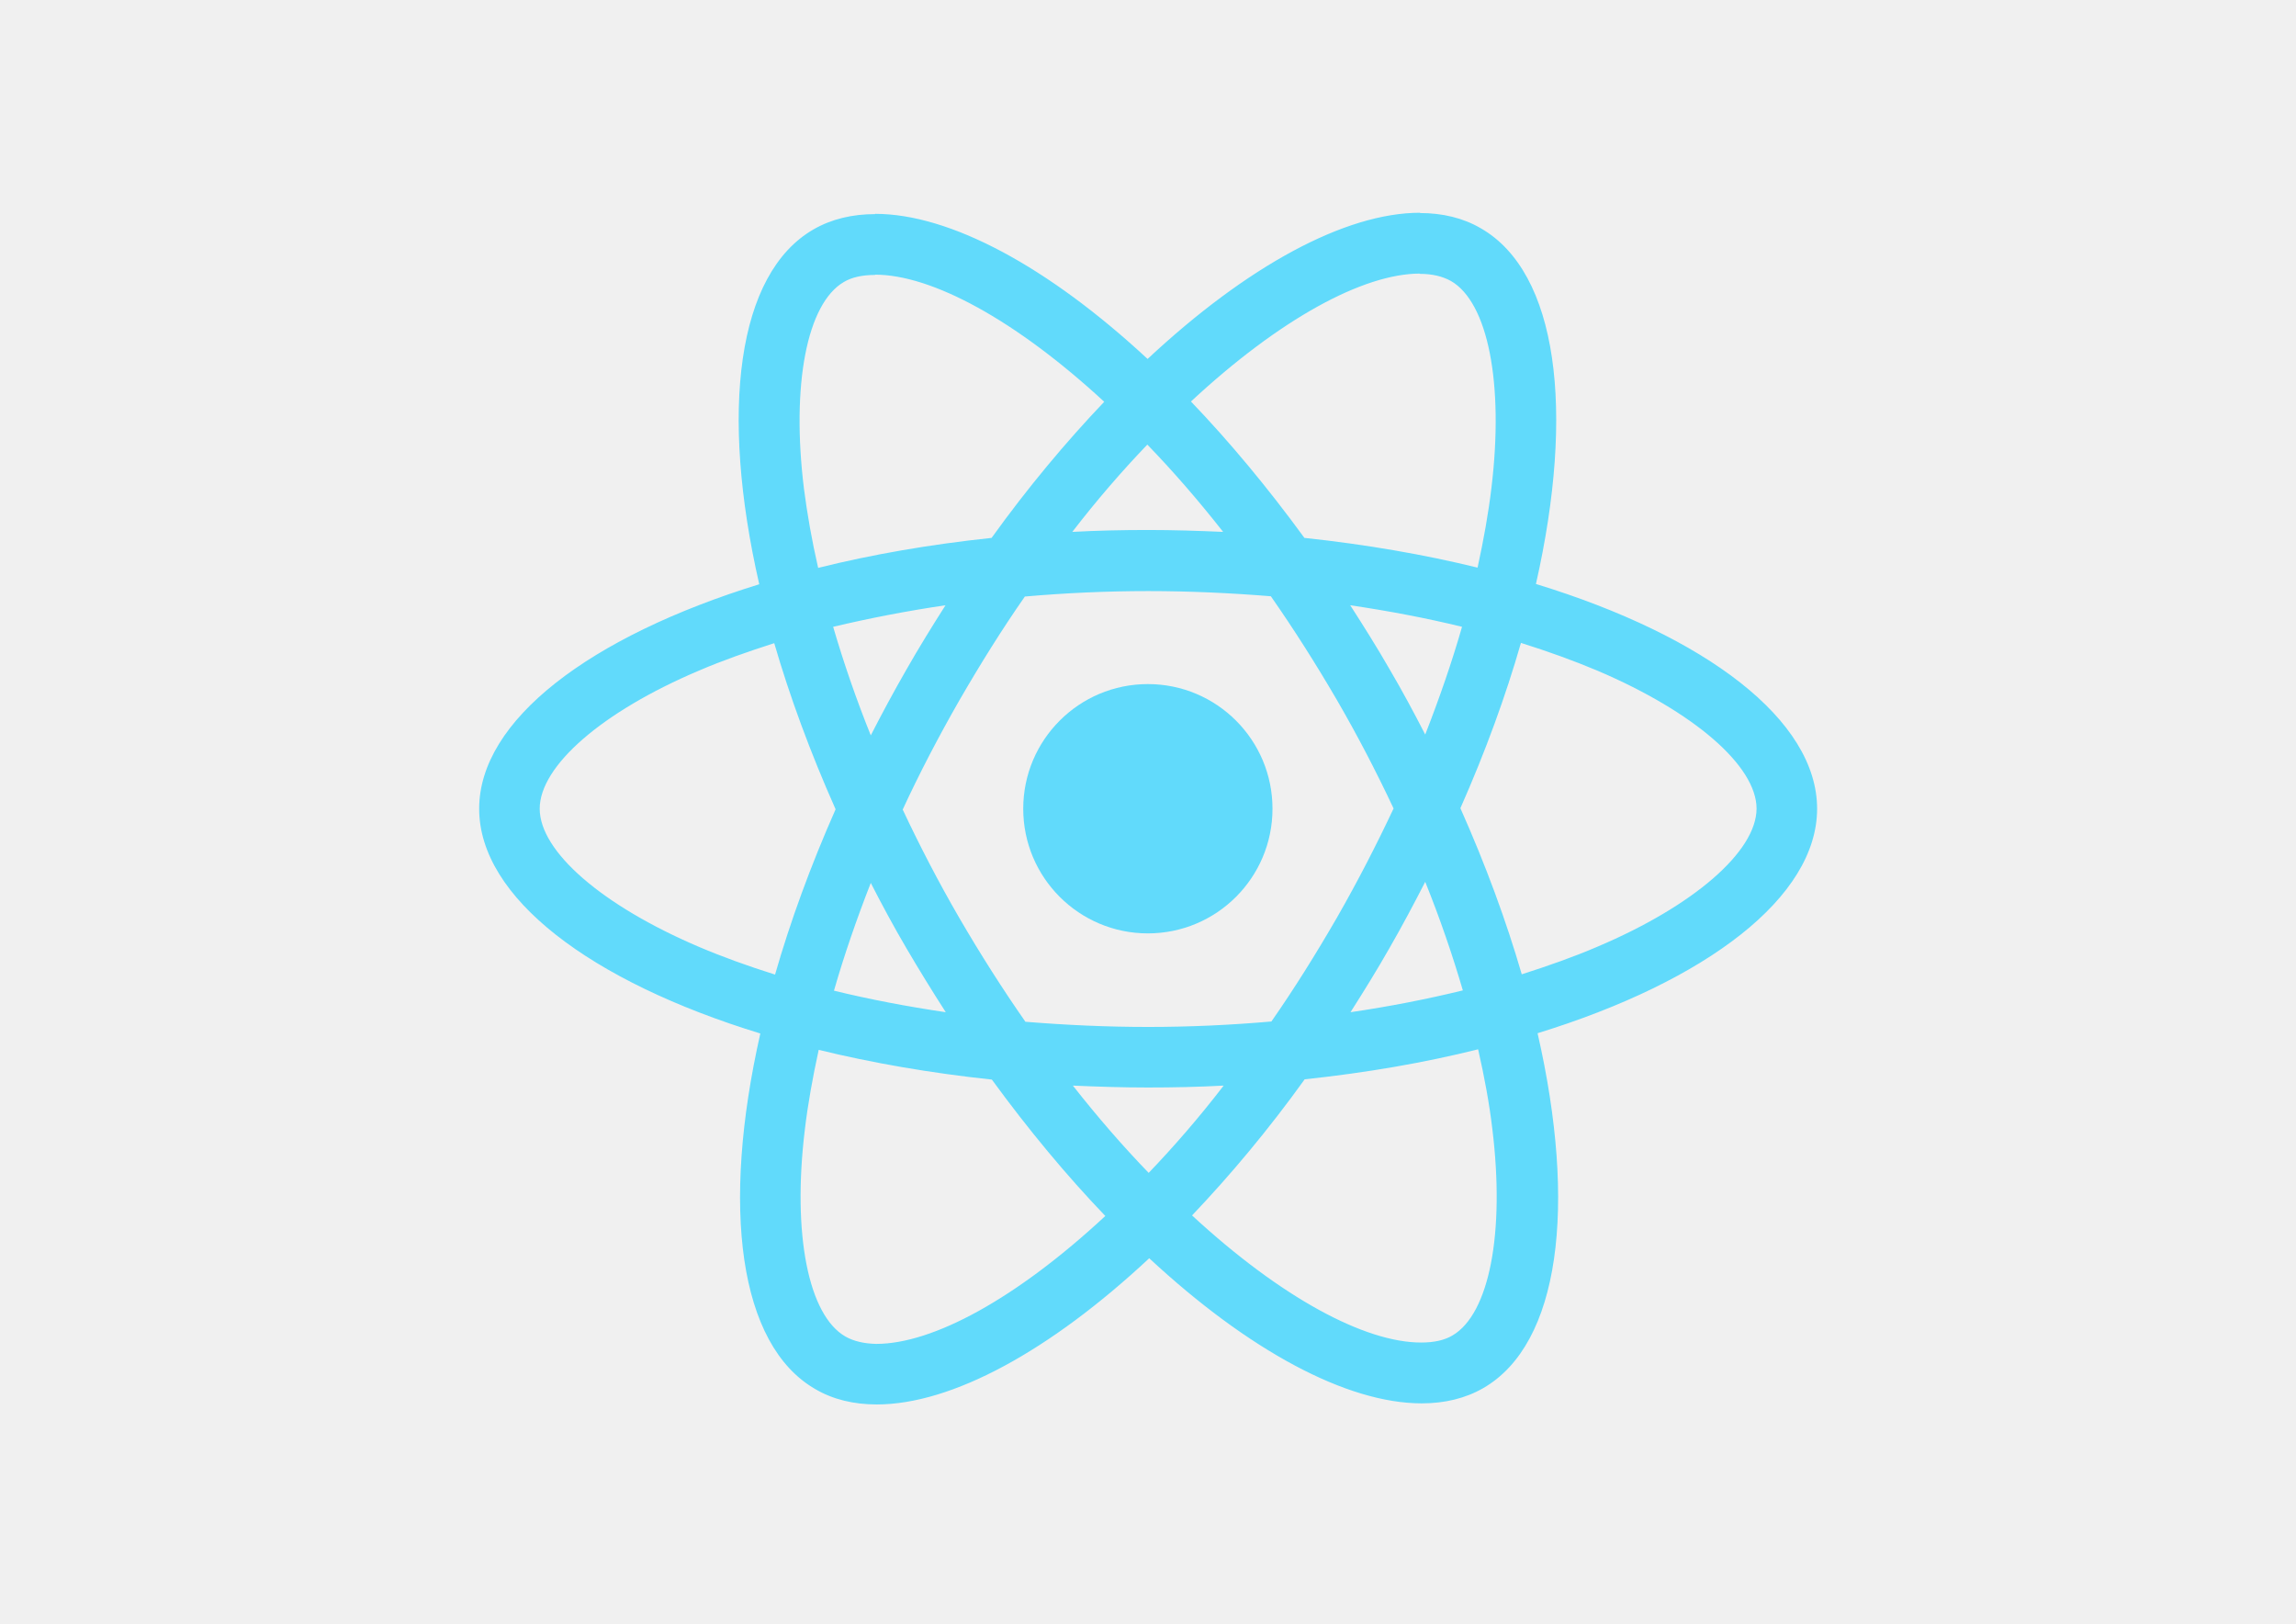
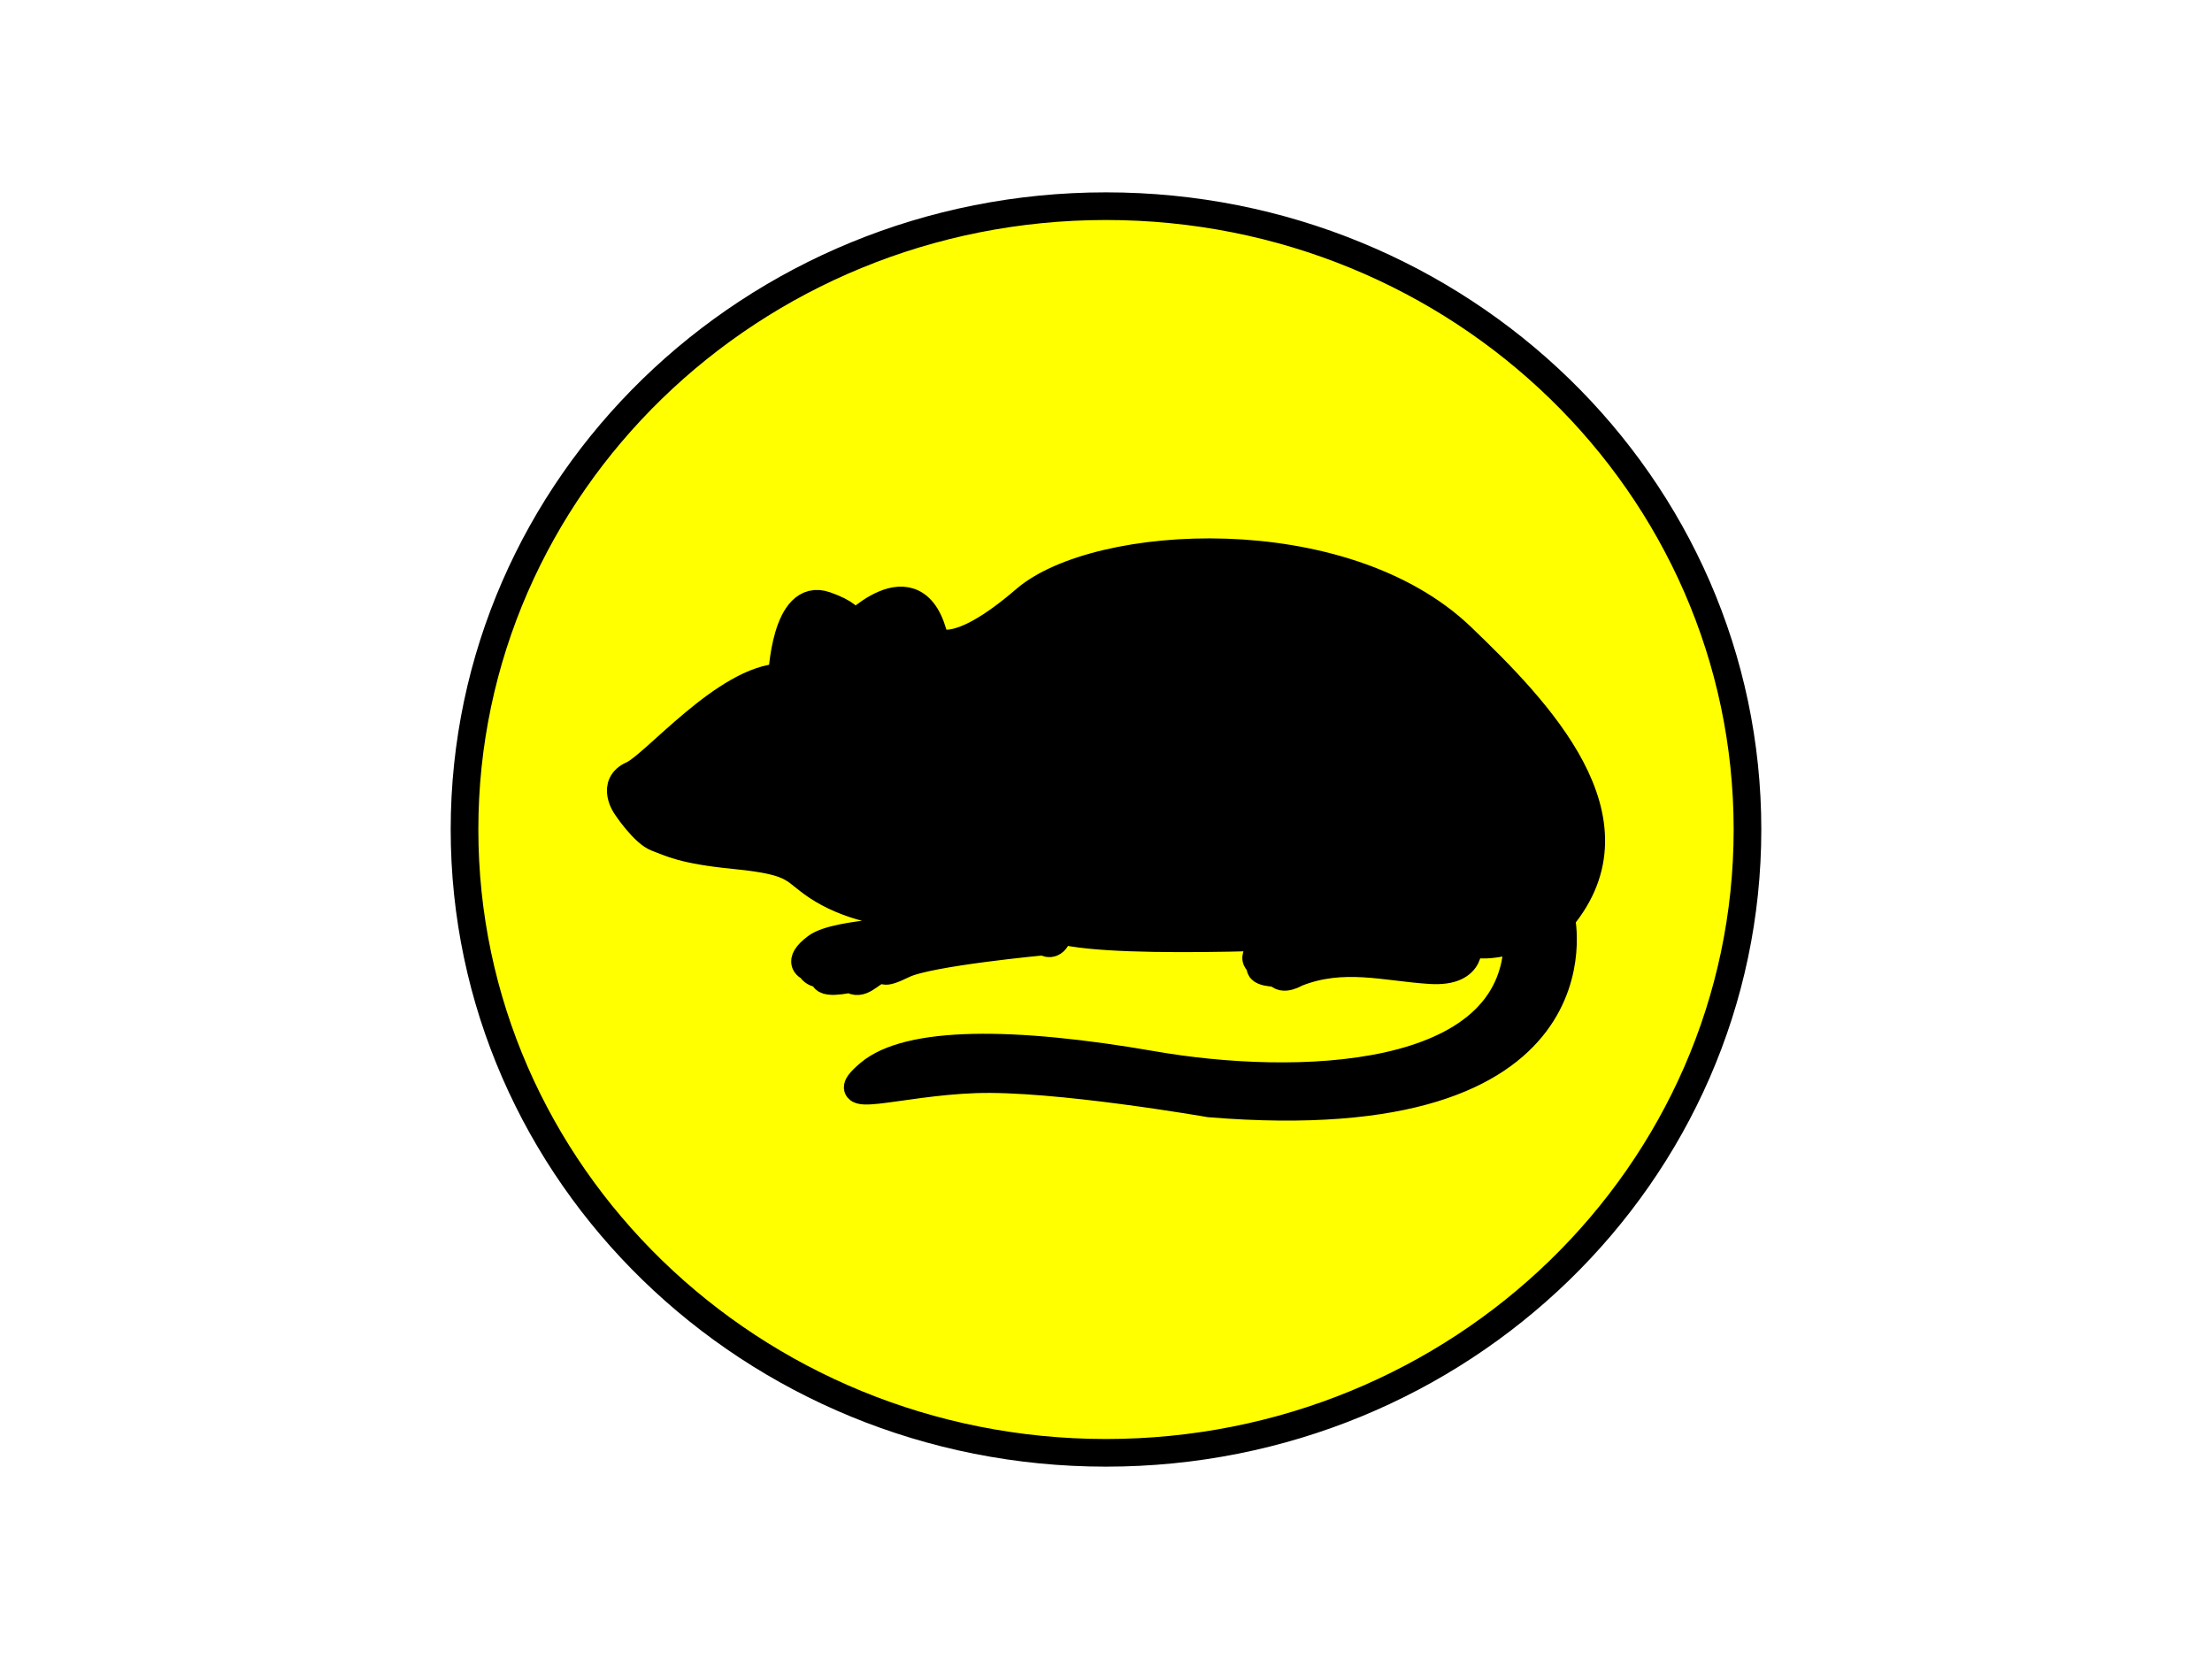
- <svg xmlns="http://www.w3.org/2000/svg" viewBox="0 0 841.9 595.3">
-   <g fill="#61DAFB">
-     <path d="M666.3 296.5c0-32.5-40.7-63.3-103.1-82.4 14.4-63.6 8-114.2-20.2-130.4-6.5-3.8-14.1-5.6-22.4-5.6v22.3c4.6 0 8.3.9 11.4 2.6 13.6 7.8 19.5 37.5 14.9 75.7-1.1 9.4-2.9 19.3-5.1 29.4-19.6-4.8-41-8.5-63.5-10.9-13.5-18.5-27.5-35.3-41.6-50 32.6-30.3 63.2-46.9 84-46.9V78c-27.5 0-63.5 19.6-99.9 53.6-36.4-33.8-72.4-53.2-99.9-53.2v22.3c20.7 0 51.4 16.5 84 46.6-14 14.7-28 31.4-41.3 49.9-22.6 2.4-44 6.1-63.6 11-2.3-10-4-19.7-5.2-29-4.7-38.2 1.1-67.9 14.6-75.8 3-1.8 6.9-2.6 11.5-2.6V78.5c-8.4 0-16 1.8-22.6 5.6-28.1 16.2-34.4 66.7-19.9 130.1-62.2 19.2-102.7 49.9-102.7 82.3 0 32.5 40.7 63.3 103.1 82.4-14.4 63.6-8 114.2 20.2 130.4 6.5 3.8 14.1 5.6 22.5 5.6 27.5 0 63.5-19.6 99.9-53.6 36.4 33.8 72.4 53.2 99.9 53.2 8.4 0 16-1.8 22.6-5.6 28.1-16.2 34.4-66.7 19.9-130.1 62-19.1 102.5-49.9 102.5-82.3zm-130.2-66.7c-3.7 12.9-8.3 26.2-13.5 39.5-4.1-8-8.4-16-13.1-24-4.6-8-9.5-15.8-14.4-23.4 14.2 2.1 27.9 4.7 41 7.9zm-45.8 106.5c-7.8 13.5-15.8 26.3-24.1 38.2-14.9 1.3-30 2-45.2 2-15.1 0-30.2-.7-45-1.9-8.3-11.9-16.4-24.6-24.2-38-7.6-13.1-14.5-26.4-20.8-39.8 6.2-13.4 13.2-26.8 20.7-39.9 7.8-13.5 15.8-26.3 24.1-38.2 14.9-1.3 30-2 45.2-2 15.1 0 30.2.7 45 1.9 8.3 11.9 16.4 24.6 24.2 38 7.6 13.1 14.5 26.4 20.8 39.8-6.3 13.4-13.2 26.8-20.7 39.9zm32.3-13c5.4 13.4 10 26.8 13.8 39.8-13.1 3.2-26.9 5.9-41.2 8 4.9-7.7 9.8-15.6 14.4-23.7 4.6-8 8.9-16.1 13-24.1zM421.2 430c-9.3-9.6-18.6-20.3-27.8-32 9 .4 18.2.7 27.5.7 9.4 0 18.7-.2 27.8-.7-9 11.7-18.3 22.4-27.5 32zm-74.4-58.9c-14.2-2.1-27.9-4.7-41-7.9 3.7-12.9 8.3-26.2 13.5-39.5 4.1 8 8.4 16 13.1 24 4.7 8 9.5 15.8 14.4 23.4zM420.7 163c9.3 9.6 18.6 20.3 27.8 32-9-.4-18.2-.7-27.5-.7-9.4 0-18.7.2-27.8.7 9-11.7 18.3-22.4 27.5-32zm-74 58.9c-4.9 7.7-9.8 15.6-14.4 23.7-4.6 8-8.9 16-13 24-5.4-13.4-10-26.8-13.8-39.8 13.1-3.1 26.9-5.8 41.2-7.9zm-90.5 125.2c-35.4-15.1-58.3-34.9-58.3-50.6 0-15.7 22.9-35.6 58.3-50.6 8.6-3.7 18-7 27.7-10.1 5.7 19.6 13.2 40 22.5 60.9-9.2 20.8-16.6 41.1-22.2 60.6-9.9-3.1-19.3-6.5-28-10.2zM310 490c-13.6-7.8-19.5-37.5-14.9-75.7 1.1-9.4 2.9-19.3 5.1-29.4 19.6 4.8 41 8.5 63.5 10.9 13.5 18.5 27.5 35.3 41.6 50-32.6 30.3-63.2 46.9-84 46.9-4.5-.1-8.3-1-11.3-2.7zm237.2-76.2c4.7 38.2-1.1 67.9-14.6 75.8-3 1.8-6.9 2.6-11.5 2.6-20.7 0-51.4-16.5-84-46.6 14-14.7 28-31.4 41.3-49.9 22.6-2.4 44-6.1 63.6-11 2.3 10.1 4.1 19.8 5.2 29.1zm38.5-66.7c-8.6 3.7-18 7-27.7 10.1-5.7-19.6-13.2-40-22.5-60.9 9.2-20.8 16.6-41.1 22.2-60.6 9.9 3.1 19.3 6.5 28.1 10.2 35.4 15.1 58.3 34.9 58.3 50.6-.1 15.7-23 35.6-58.4 50.6zM320.8 78.4z" />
-     <circle cx="420.9" cy="296.5" r="45.7" />
-     <path d="M520.5 78.1z" />
+ <svg xmlns="http://www.w3.org/2000/svg" width="800" height="600">
+   <g>
+     <rect fill="#fff" id="canvas_background" height="602" width="802" y="-1" x="-1" />
+     <g display="none" overflow="visible" y="0" x="0" height="100%" width="100%" id="canvasGrid">
+       <rect fill="url(#gridpattern)" stroke-width="0" y="0" x="0" height="100%" width="100%" />
+     </g>
+   </g>
+   <g>
+     <ellipse ry="225.434" rx="232" id="svg_1" cy="300" cx="400" stroke-width="10" stroke="#000000" fill="#ffff00" />
+     <path id="svg_3" d="m226.45,291.661c0,0 -5.637,-7.964 2.255,-11.427c7.891,-3.463 33.819,-34.8 54.111,-35.319c0,0 1.127,-31.164 15.782,-25.97c14.655,5.194 7.891,9.349 7.891,9.349c0,0 24.801,-27.009 31.565,3.116c0,0 6.764,7.791 32.692,-14.543c25.928,-22.334 114.921,-27.642 157.823,13.504c27.619,26.489 65.947,65.964 36.074,101.802c0,0 17.293,78.724 -127.202,66.902c0,0 -55.985,-9.768 -84.731,-8.729c-28.746,1.039 -52.42,9.869 -38.328,-2.078c14.091,-11.946 51.856,-11.946 102.585,-3.116c50.729,8.83 131.895,7.272 131.895,-45.707c0,0 -12.4,4.155 -18.037,1.039c0,0 2.818,11.427 -13.528,10.388c-16.346,-1.039 -31.565,-5.713 -48.474,1.039c0,0 -5.073,3.116 -6.764,0c0,0 -8.455,0 -5.636,-3.116c0,0 -4.791,-1.818 0,-5.194c4.791,-3.376 38.328,-2.857 37.201,-3.116c-1.127,-0.26 0.564,-3.376 -2.255,-3.116c-2.818,0.26 -86.239,4.934 -108.221,-1.039c0,0 -1.127,7.012 -5.636,4.155c0,0 -41.71,3.895 -50.729,8.31c-9.018,4.415 -5.918,1.039 -9.018,2.078c-3.1,1.039 -6.482,5.973 -10.146,3.116c0,0 -12.4,2.857 -9.018,-2.078c0,0 -3.945,1.299 -5.636,-2.078c0,0 -5.355,-1.558 2.255,-7.272c7.609,-5.713 38.328,-5.454 40.583,-8.31c2.255,-2.857 1.409,-4.934 -5.636,-4.155c-7.046,0.779 -21.419,-1.558 -32.692,-8.31c-11.273,-6.752 -7.625,-10.11 -31.564,-12.466c-19.352,-1.904 -23.298,-4.501 -28.183,-6.233c-4.885,-1.731 -11.273,-11.427 -11.273,-11.427z" stroke-opacity="null" stroke-width="10" stroke="#000" fill="#000000" />
+     <path id="svg_6" d="m487.5,158.167" opacity="0.5" fill-opacity="null" stroke-opacity="null" stroke-width="10" stroke="#000" fill="none" />
+     <path id="svg_9" d="m596.5,162.167" opacity="0.5" fill-opacity="null" stroke-opacity="null" stroke-width="10" stroke="#000" fill="none" />
+     <path id="svg_12" d="m-17.407,108.359c0,0 -0.016,-0.04 0.006,-0.057c0.022,-0.017 0.096,-0.173 0.154,-0.176c0,0 0.003,-0.155 0.045,-0.129c0.042,0.026 0.022,0.047 0.022,0.047c0,0 0.071,-0.135 0.09,0.016c0,0 0.019,0.039 0.093,-0.073c0.074,-0.111 0.327,-0.138 0.45,0.067c0.079,0.132 0.188,0.329 0.103,0.508c0,0 0.049,0.393 -0.362,0.334c0,0 -0.16,-0.049 -0.241,-0.044c-0.082,0.005 -0.149,0.049 -0.109,-0.01c0.04,-0.06 0.148,-0.06 0.292,-0.016c0.145,0.044 0.376,0.036 0.376,-0.228c0,0 -0.035,0.021 -0.051,0.005c0,0 0.008,0.057 -0.039,0.052c-0.047,-0.005 -0.09,-0.028 -0.138,0.005c0,0 -0.014,0.016 -0.019,0c0,0 -0.024,0 -0.016,-0.016c0,0 -0.014,-0.009 0,-0.026c0.014,-0.017 0.109,-0.014 0.106,-0.016c-0.003,-0.001 0.002,-0.017 -0.006,-0.016c-0.008,0.001 -0.246,0.025 -0.308,-0.005c0,0 -0.003,0.035 -0.016,0.021c0,0 -0.119,0.019 -0.145,0.041c-0.026,0.022 -0.017,0.005 -0.026,0.01c-0.009,0.005 -0.018,0.03 -0.029,0.016c0,0 -0.035,0.014 -0.026,-0.01c0,0 -0.011,0.006 -0.016,-0.01c0,0 -0.015,-0.008 0.006,-0.036c0.022,-0.028 0.109,-0.027 0.116,-0.041c0.006,-0.014 0.004,-0.025 -0.016,-0.021c-0.02,0.004 -0.061,-0.008 -0.093,-0.041c-0.032,-0.034 -0.022,-0.05 -0.09,-0.062c-0.055,-0.009 -0.066,-0.022 -0.08,-0.031c-0.014,-0.009 -0.032,-0.057 -0.032,-0.057z" stroke-width="10" stroke="#7f007f" fill="#ffff00" />
  </g>
</svg>
